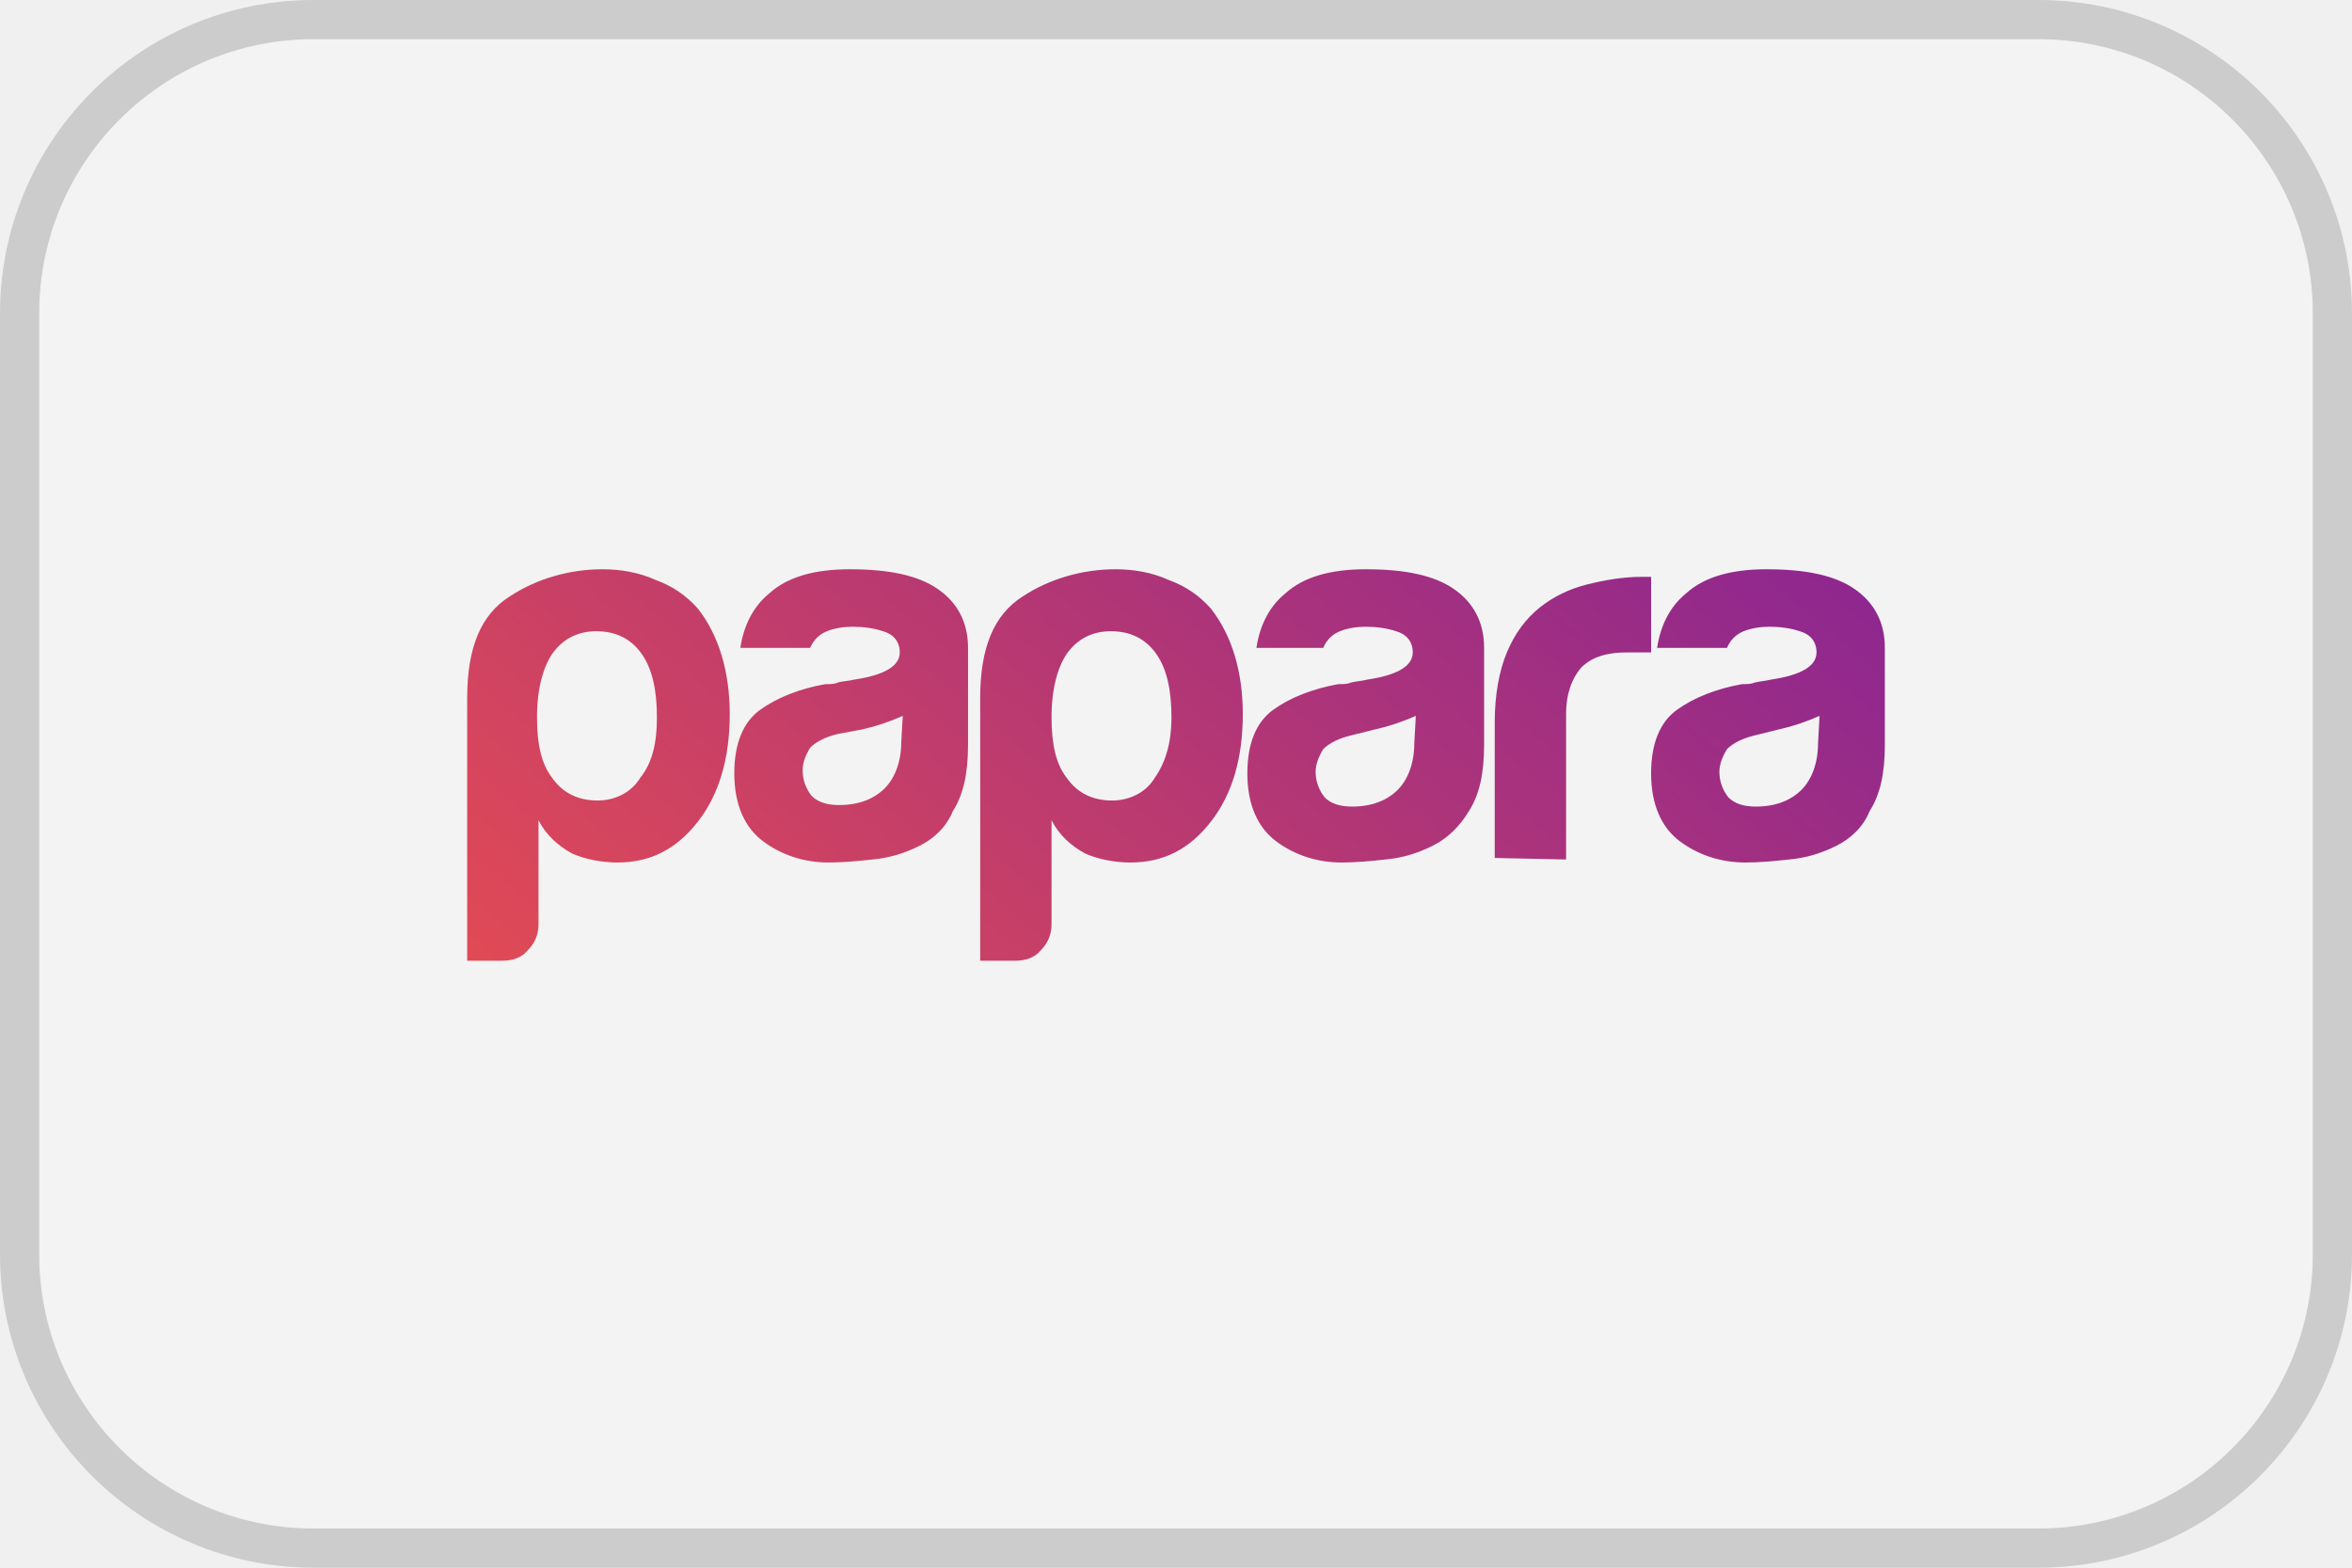
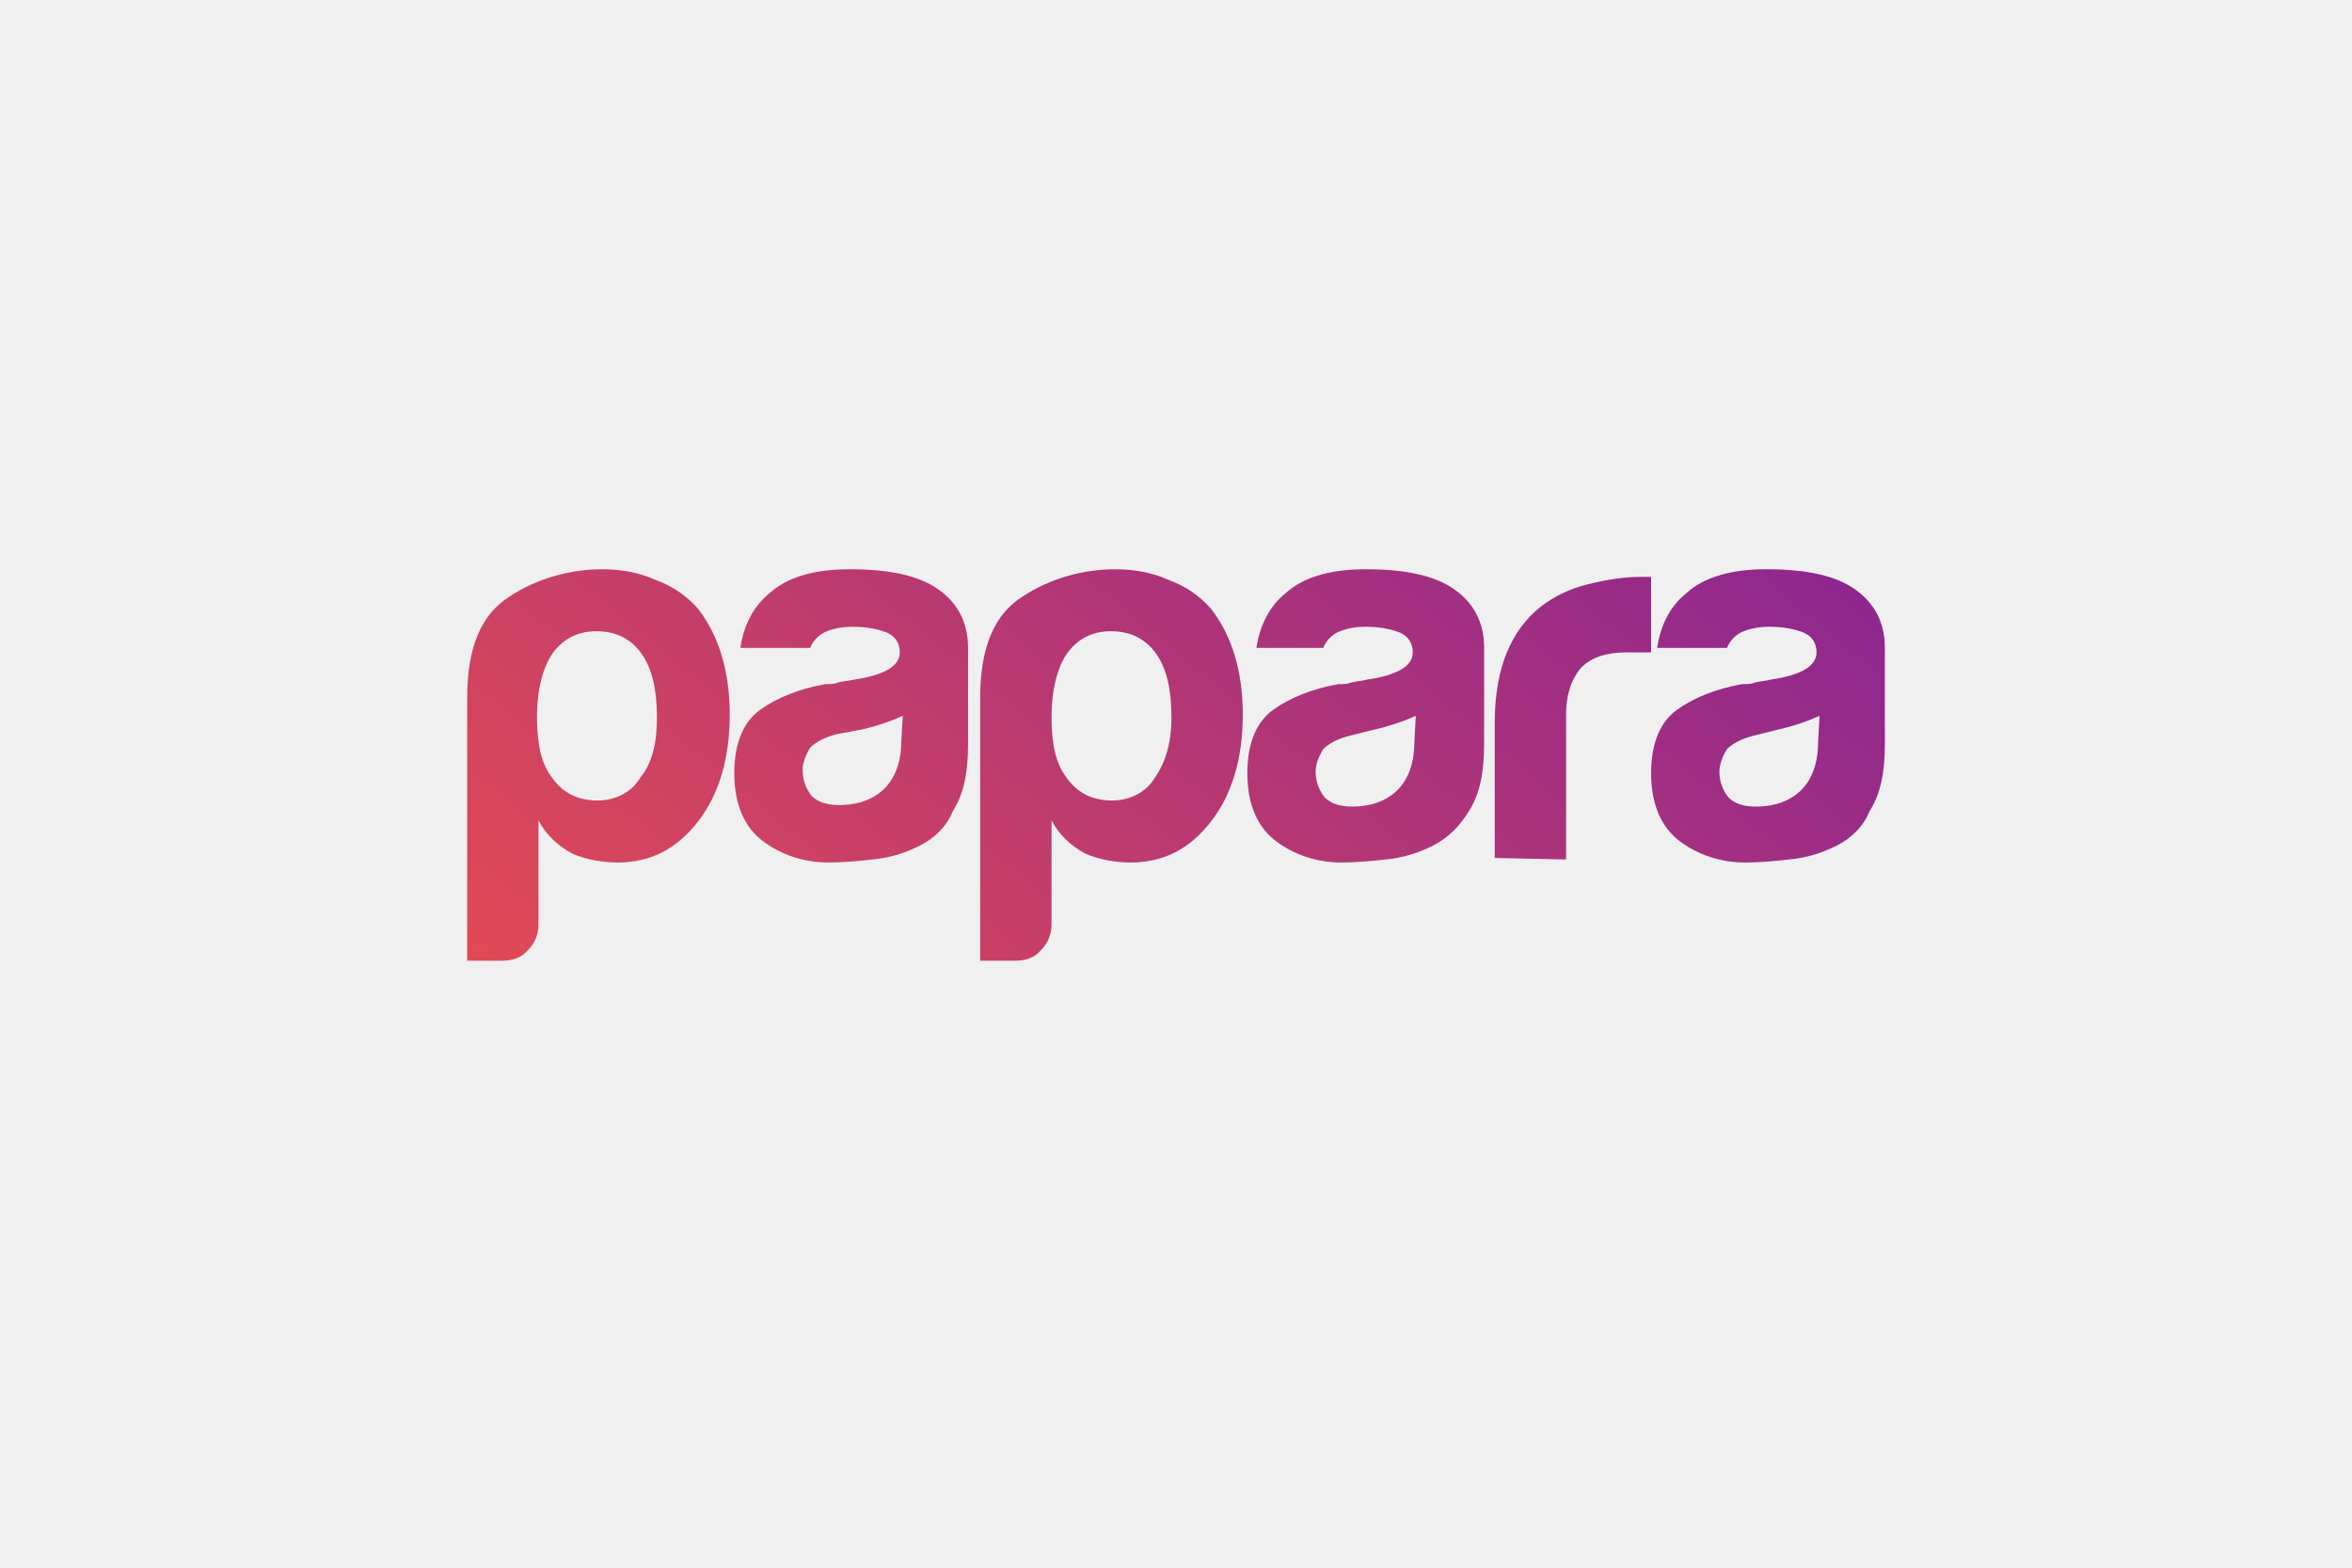
<svg xmlns="http://www.w3.org/2000/svg" width="60" height="40" viewBox="0 0 60 40" fill="none">
-   <rect x="0.5" y="0.5" width="59" height="39" rx="7.5" fill="white" fill-opacity="0.2" />
-   <rect x="0.5" y="0.5" width="59" height="39" rx="7.5" stroke="#CCCCCC" />
  <path fill-rule="evenodd" clip-rule="evenodd" d="M46.417 18.266C46.069 18.42 45.721 18.536 45.372 18.613L44.752 18.767C44.443 18.844 44.21 18.96 44.056 19.114C43.939 19.307 43.862 19.5 43.862 19.693C43.862 19.924 43.939 20.156 44.094 20.348C44.249 20.503 44.481 20.58 44.791 20.58C45.295 20.58 45.682 20.425 45.953 20.156C46.224 19.886 46.379 19.461 46.379 18.96L46.417 18.266ZM46.843 21.582C46.456 21.775 46.069 21.891 45.643 21.93C45.295 21.968 44.907 22.007 44.52 22.007C43.901 22.007 43.32 21.814 42.855 21.467C42.391 21.12 42.12 20.541 42.12 19.731C42.12 18.96 42.352 18.42 42.778 18.112C43.204 17.803 43.785 17.572 44.443 17.456C44.559 17.456 44.675 17.456 44.752 17.418C44.907 17.379 45.023 17.379 45.178 17.34C45.953 17.225 46.34 16.993 46.34 16.646C46.34 16.376 46.185 16.183 45.914 16.106C45.682 16.029 45.411 15.991 45.14 15.991C44.907 15.991 44.675 16.029 44.481 16.106C44.288 16.183 44.133 16.338 44.056 16.531H42.274C42.352 15.991 42.584 15.489 43.01 15.142C43.475 14.718 44.172 14.525 45.062 14.525C46.069 14.525 46.805 14.68 47.308 15.027C47.811 15.374 48.083 15.875 48.083 16.531V18.999C48.083 19.731 47.966 20.271 47.695 20.695C47.54 21.081 47.231 21.39 46.843 21.582ZM38.131 21.891V18.42C38.131 17.726 38.247 17.109 38.441 16.646C38.635 16.183 38.906 15.798 39.293 15.489C39.641 15.219 40.029 15.027 40.493 14.911C40.958 14.795 41.422 14.718 41.887 14.718H42.12V16.646H41.5C40.997 16.646 40.609 16.762 40.338 17.032C40.106 17.302 39.951 17.688 39.951 18.227V21.93L38.131 21.891ZM36.118 18.266C35.769 18.42 35.421 18.536 35.072 18.613L34.453 18.767C34.143 18.844 33.911 18.96 33.756 19.114C33.64 19.307 33.562 19.5 33.562 19.693C33.562 19.924 33.64 20.156 33.795 20.348C33.95 20.503 34.182 20.58 34.492 20.58C34.995 20.58 35.382 20.425 35.653 20.156C35.924 19.886 36.079 19.461 36.079 18.96L36.118 18.266ZM36.544 21.582C36.157 21.775 35.769 21.891 35.343 21.93C34.995 21.968 34.608 22.007 34.221 22.007C33.601 22.007 33.02 21.814 32.556 21.467C32.091 21.12 31.82 20.541 31.82 19.731C31.82 18.96 32.052 18.42 32.478 18.112C32.904 17.803 33.485 17.572 34.143 17.456C34.259 17.456 34.375 17.456 34.453 17.418C34.608 17.379 34.724 17.379 34.879 17.34C35.653 17.225 36.04 16.993 36.04 16.646C36.04 16.376 35.886 16.183 35.614 16.106C35.382 16.029 35.111 15.991 34.84 15.991C34.608 15.991 34.375 16.029 34.182 16.106C33.988 16.183 33.833 16.338 33.756 16.531H32.052C32.13 15.991 32.362 15.489 32.788 15.142C33.252 14.718 33.95 14.525 34.84 14.525C35.847 14.525 36.583 14.68 37.086 15.027C37.589 15.374 37.86 15.875 37.86 16.531V18.999C37.86 19.731 37.744 20.271 37.473 20.695C37.241 21.081 36.931 21.39 36.544 21.582ZM29.884 18.305C29.884 17.61 29.768 17.07 29.497 16.685C29.226 16.299 28.838 16.106 28.335 16.106C27.87 16.106 27.483 16.299 27.212 16.685C26.98 17.032 26.825 17.572 26.825 18.305C26.825 18.999 26.941 19.5 27.212 19.847C27.483 20.233 27.87 20.425 28.374 20.425C28.8 20.425 29.226 20.233 29.458 19.847C29.729 19.461 29.884 18.96 29.884 18.305ZM26.825 23.588C26.825 23.819 26.747 24.05 26.554 24.243C26.399 24.436 26.167 24.513 25.896 24.513H25.005V17.803C25.005 16.531 25.354 15.682 26.089 15.219C26.786 14.757 27.638 14.525 28.451 14.525C28.916 14.525 29.38 14.602 29.806 14.795C30.232 14.95 30.581 15.181 30.89 15.528C31.433 16.222 31.704 17.148 31.704 18.227C31.704 19.346 31.433 20.271 30.89 20.965C30.349 21.66 29.69 22.007 28.838 22.007C28.451 22.007 28.025 21.93 27.677 21.775C27.328 21.582 27.018 21.312 26.825 20.927V23.588ZM23.03 18.266C22.682 18.42 22.333 18.536 21.985 18.613L21.365 18.729C21.055 18.806 20.823 18.922 20.668 19.076C20.552 19.269 20.475 19.461 20.475 19.654C20.475 19.886 20.552 20.117 20.707 20.31C20.862 20.464 21.094 20.541 21.404 20.541C21.907 20.541 22.295 20.387 22.566 20.117C22.837 19.847 22.992 19.423 22.992 18.922L23.03 18.266ZM23.456 21.582C23.069 21.775 22.682 21.891 22.256 21.93C21.907 21.968 21.52 22.007 21.133 22.007C20.513 22.007 19.933 21.814 19.468 21.467C19.003 21.12 18.732 20.541 18.732 19.731C18.732 18.96 18.965 18.42 19.39 18.112C19.817 17.803 20.397 17.572 21.055 17.456C21.172 17.456 21.288 17.456 21.365 17.418C21.482 17.379 21.636 17.379 21.791 17.34C22.566 17.225 22.953 16.993 22.953 16.646C22.953 16.376 22.798 16.183 22.527 16.106C22.295 16.029 22.023 15.991 21.753 15.991C21.52 15.991 21.288 16.029 21.094 16.106C20.901 16.183 20.746 16.338 20.668 16.531H18.887C18.965 15.991 19.197 15.489 19.623 15.142C20.087 14.718 20.785 14.525 21.675 14.525C22.682 14.525 23.418 14.68 23.921 15.027C24.424 15.374 24.695 15.875 24.695 16.531V18.999C24.695 19.731 24.579 20.271 24.308 20.695C24.153 21.081 23.843 21.39 23.456 21.582ZM13.737 23.588C13.737 23.819 13.66 24.05 13.466 24.243C13.311 24.436 13.079 24.513 12.808 24.513H11.918V17.803C11.918 16.531 12.266 15.682 13.002 15.219C13.699 14.757 14.55 14.525 15.364 14.525C15.828 14.525 16.293 14.602 16.719 14.795C17.145 14.95 17.493 15.181 17.803 15.528C18.345 16.222 18.616 17.148 18.616 18.227C18.616 19.346 18.345 20.271 17.803 20.965C17.261 21.66 16.603 22.007 15.751 22.007C15.364 22.007 14.938 21.93 14.589 21.775C14.241 21.582 13.931 21.312 13.737 20.927V23.588ZM16.758 18.305C16.758 17.61 16.641 17.07 16.37 16.685C16.099 16.299 15.712 16.106 15.209 16.106C14.744 16.106 14.357 16.299 14.086 16.685C13.854 17.032 13.699 17.572 13.699 18.305C13.699 18.999 13.815 19.5 14.086 19.847C14.357 20.233 14.744 20.425 15.247 20.425C15.673 20.425 16.099 20.233 16.332 19.847C16.641 19.461 16.758 18.96 16.758 18.305Z" fill="url(#paint0_linear_209_6341)" />
  <defs>
    <linearGradient id="paint0_linear_209_6341" x1="19.472" y1="30.824" x2="38.72" y2="7.792" gradientUnits="userSpaceOnUse">
      <stop stop-color="#E14A55" />
      <stop offset="1" stop-color="#8E278F" />
    </linearGradient>
  </defs>
</svg>
